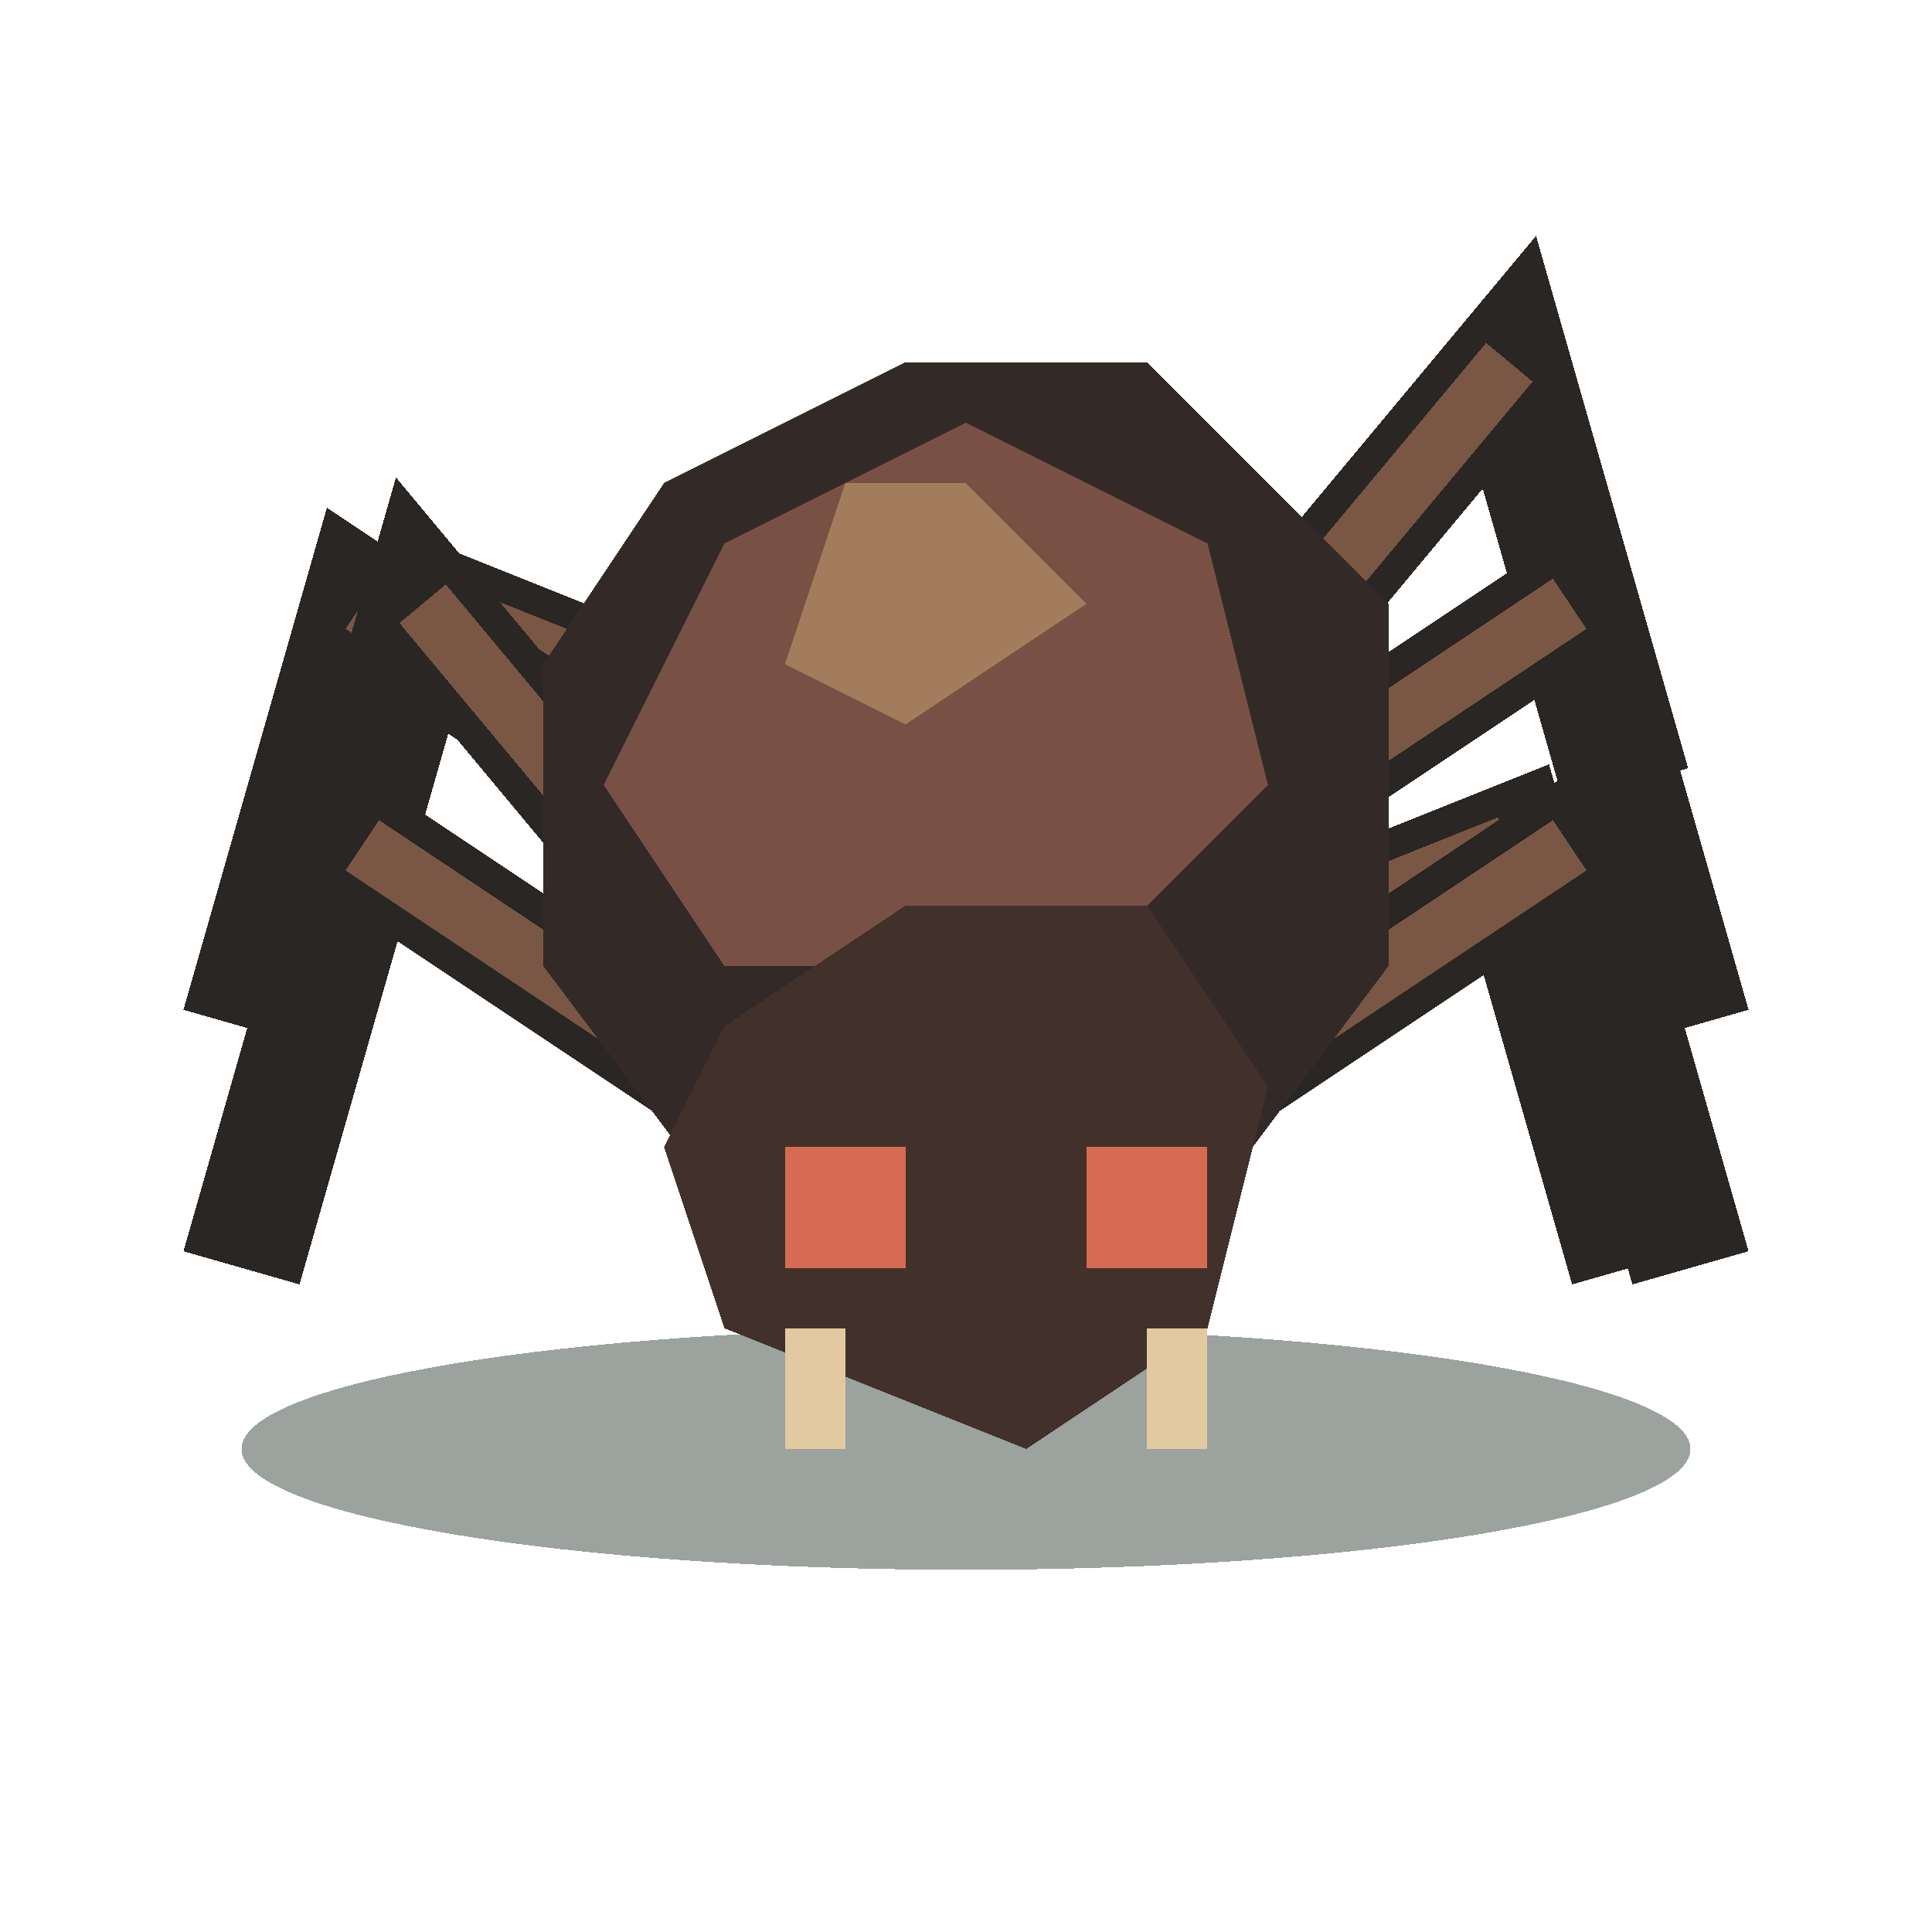
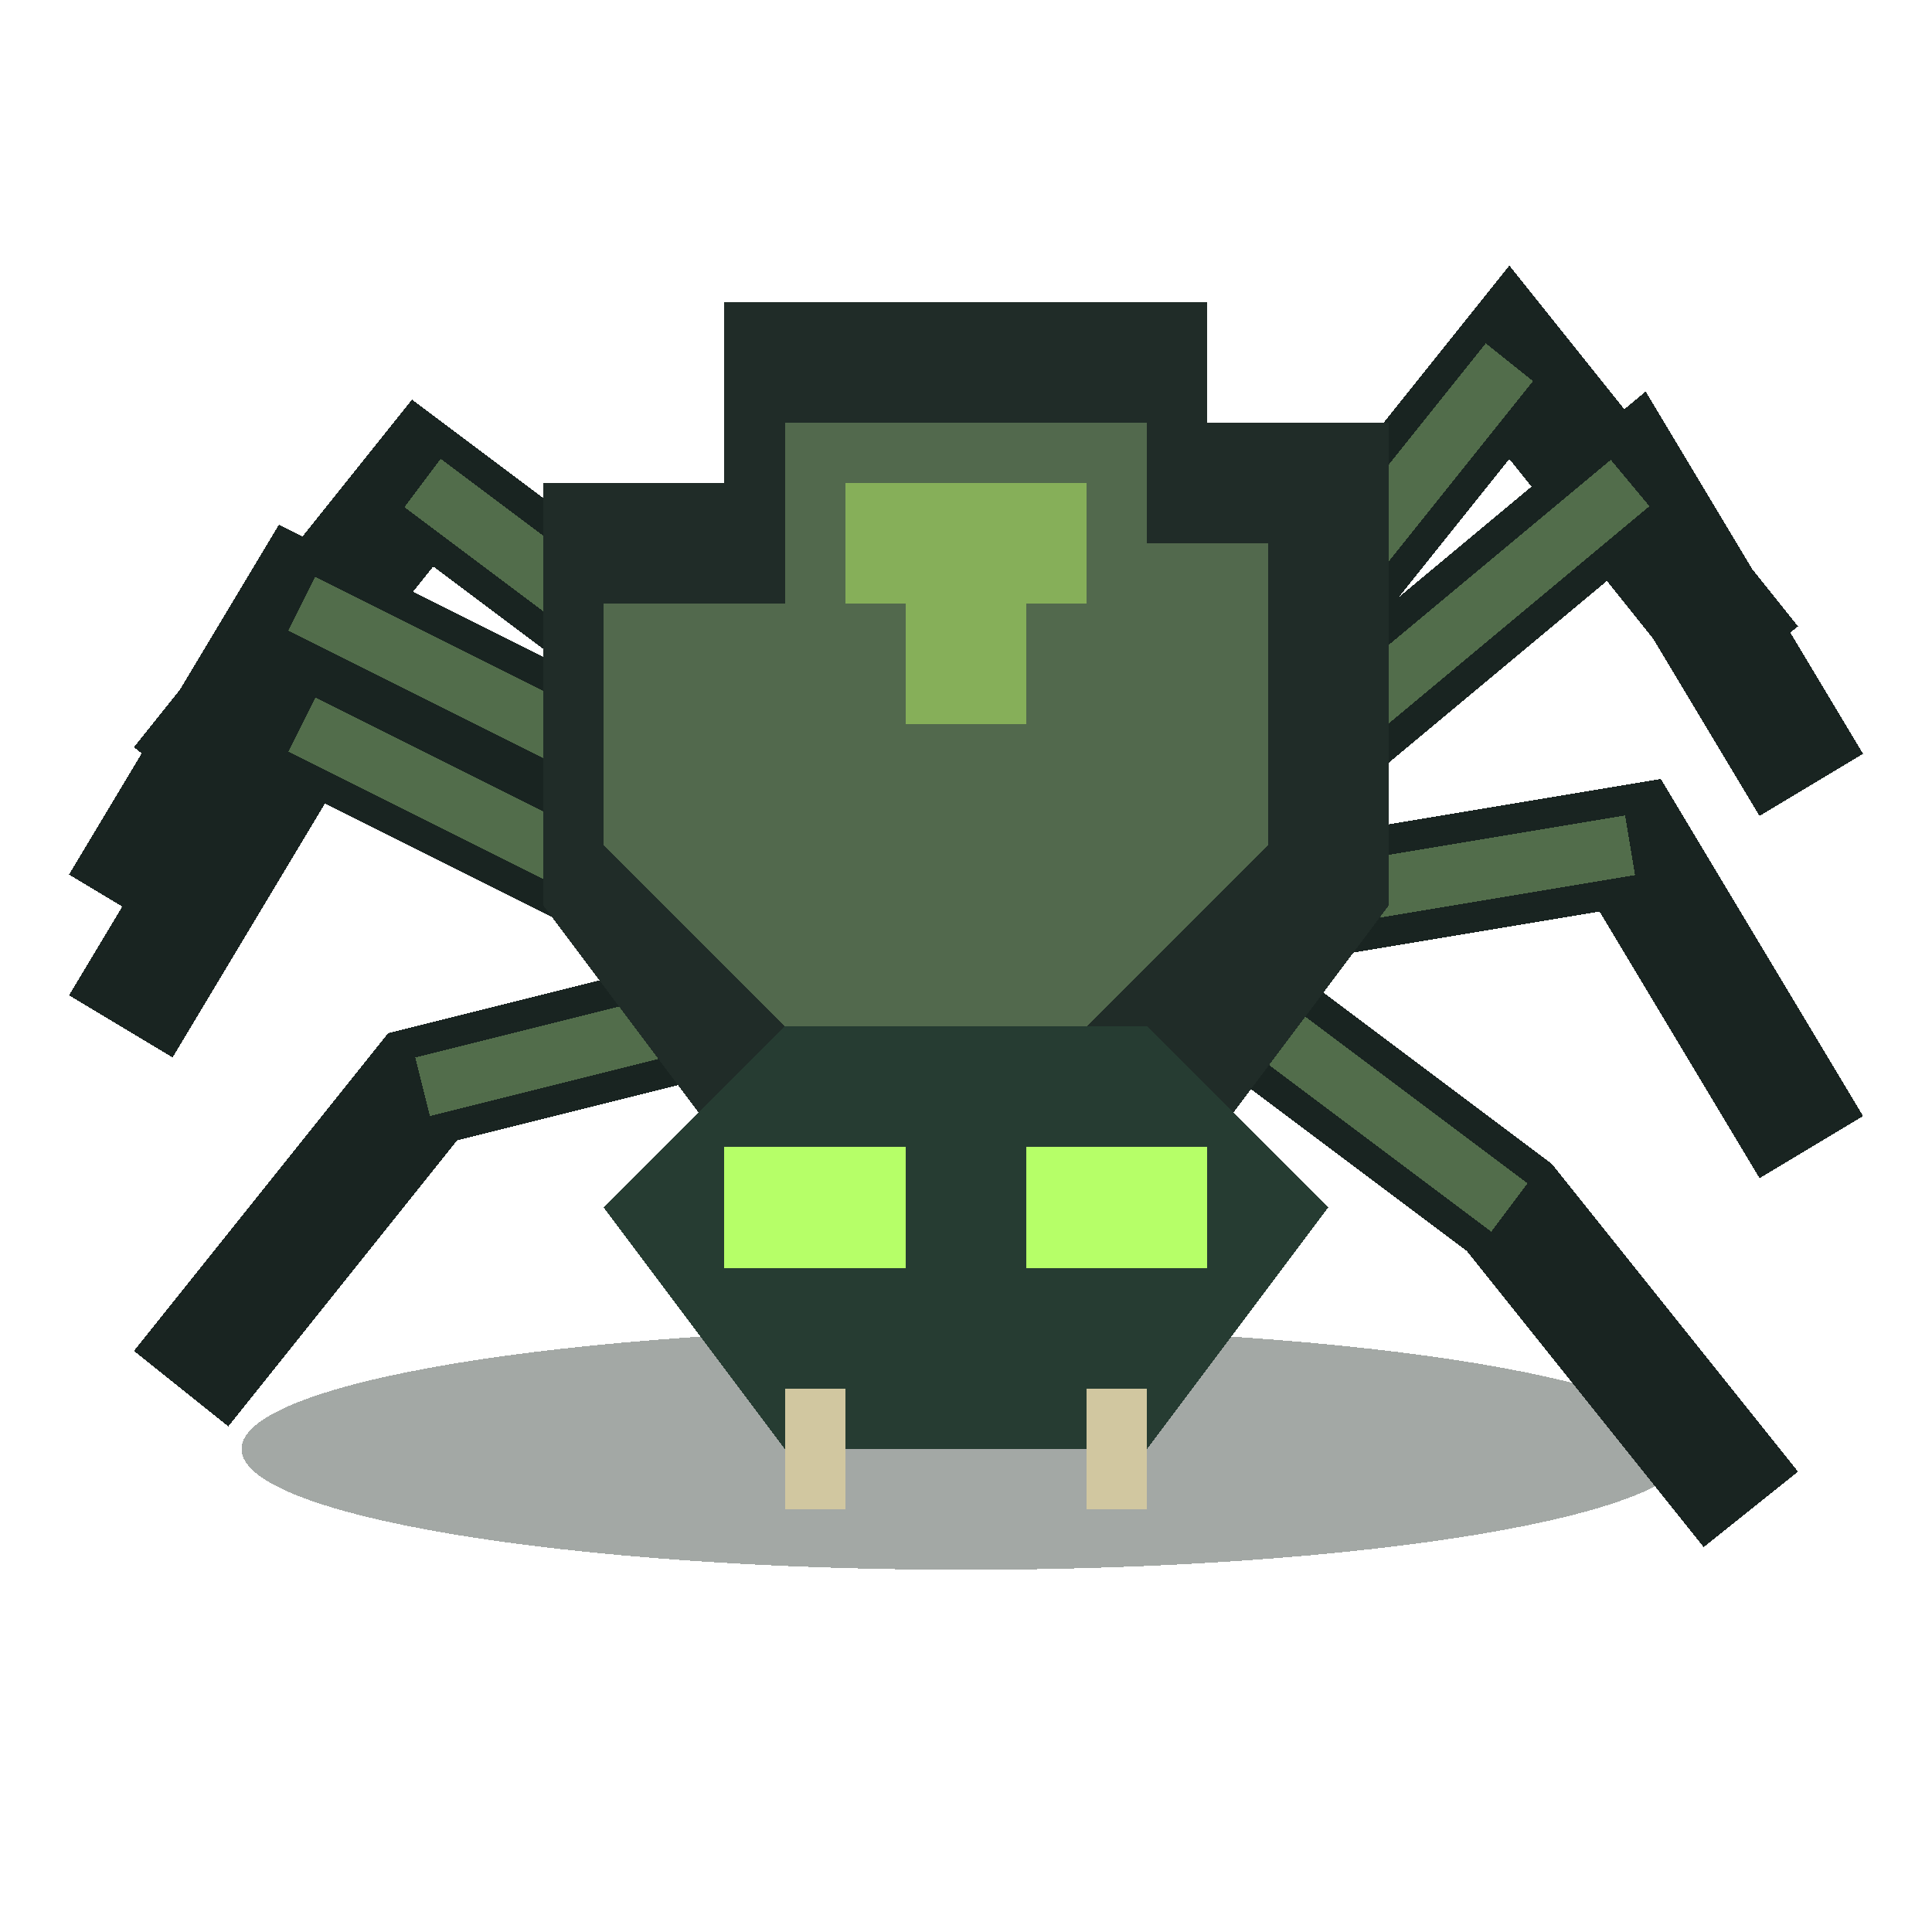
<svg xmlns="http://www.w3.org/2000/svg" width="64" height="64" viewBox="0 0 32 32" shape-rendering="crispEdges">
-   <ellipse cx="16" cy="24" rx="12" ry="2" fill="#233128" opacity=".45" />
-   <path d="M12 12L7 10L5 17" stroke="#292623" stroke-width="2" fill="none" />
-   <path d="M12 12L7 10" stroke="#795744" stroke-width="1" fill="none" />
-   <path d="M12 14L6 10L4 17" stroke="#292623" stroke-width="2" fill="none" />
-   <path d="M12 14L6 10" stroke="#795744" stroke-width="1" fill="none" />
-   <path d="M12 16L7 10L5 17" stroke="#292623" stroke-width="2" fill="none" />
-   <path d="M12 16L7 10" stroke="#795744" stroke-width="1" fill="none" />
-   <path d="M12 18L6 14L4 21" stroke="#292623" stroke-width="2" fill="none" />
-   <path d="M12 18L6 14" stroke="#795744" stroke-width="1" fill="none" />
-   <path d="M20 12L25 6L27 13" stroke="#292623" stroke-width="2" fill="none" />
-   <path d="M20 12L25 6" stroke="#795744" stroke-width="1" fill="none" />
-   <path d="M20 14L26 10L28 17" stroke="#292623" stroke-width="2" fill="none" />
-   <path d="M20 14L26 10" stroke="#795744" stroke-width="1" fill="none" />
-   <path d="M20 16L25 14L27 21" stroke="#292623" stroke-width="2" fill="none" />
-   <path d="M20 16L25 14" stroke="#795744" stroke-width="1" fill="none" />
-   <path d="M20 18L26 14L28 21" stroke="#292623" stroke-width="2" fill="none" />
-   <path d="M20 18L26 14" stroke="#795744" stroke-width="1" fill="none" />
-   <path d="M11 8L15 6H19L23 10V16L20 20H12L9 16V11Z" fill="#332a28" />
-   <path d="M12 9L16 7L20 9L21 13L18 16H12L10 13Z" fill="#785044" />
-   <path d="M14 8L16 8L18 10L15 12L13 11Z" fill="#a27c5d" />
-   <path d="M12 17L15 15H19L21 18L20 22L17 24L12 22L11 19Z" fill="#42312b" />
-   <rect x="13" y="19" width="2" height="2" fill="#d76a53" />
-   <rect x="18" y="19" width="2" height="2" fill="#d76a53" />
-   <rect x="13" y="22" width="1" height="2" fill="#e3c9a0" />
-   <rect x="19" y="22" width="1" height="2" fill="#e3c9a0" />
+   <ellipse cx="16" cy="24" rx="12" ry="2" fill="#18251d" opacity=".4" />
+   <path d="M11 11L7 8L3 13" stroke="#192421" stroke-width="2" fill="none" />
+   <path d="M11 11L7 8" stroke="#526d4b" stroke-width="1" fill="none" />
+   <path d="M11 13L5 10L2 15" stroke="#192421" stroke-width="2" fill="none" />
+   <path d="M11 13L5 10" stroke="#526d4b" stroke-width="1" fill="none" />
+   <path d="M11 15L5 12L2 17" stroke="#192421" stroke-width="2" fill="none" />
+   <path d="M11 15L5 12" stroke="#526d4b" stroke-width="1" fill="none" />
+   <path d="M11 17L7 18L3 23" stroke="#192421" stroke-width="2" fill="none" />
+   <path d="M11 17L7 18" stroke="#526d4b" stroke-width="1" fill="none" />
+   <path d="M21 11L25 6L29 11" stroke="#192421" stroke-width="2" fill="none" />
+   <path d="M21 11L25 6" stroke="#526d4b" stroke-width="1" fill="none" />
+   <path d="M21 13L27 8L30 13" stroke="#192421" stroke-width="2" fill="none" />
+   <path d="M21 13L27 8" stroke="#526d4b" stroke-width="1" fill="none" />
+   <path d="M21 15L27 14L30 19" stroke="#192421" stroke-width="2" fill="none" />
+   <path d="M21 15L27 14" stroke="#526d4b" stroke-width="1" fill="none" />
+   <path d="M21 17L25 20L29 25" stroke="#192421" stroke-width="2" fill="none" />
+   <path d="M21 17L25 20" stroke="#526d4b" stroke-width="1" fill="none" />
+   <path fill="#202c28" d="M12 5h8v2h3v8l-3 4h-8l-3-4V8h3z" />
+   <path fill="#52694d" d="M13 7h6v2h2v5l-3 3h-5l-3-3V10h3z" />
+   <path fill="#86af59" d="M14 8h4v2h-1v2h-2v-2h-1z" />
+   <path fill="#263c32" d="M13 17h6l3 3-3 4h-6l-3-4z" />
+   <path fill="#b6ff68" d="M12 19h3v2h-3zM17 19h3v2h-3z" />
+   <path fill="#d1c7a0" d="M13 23h1v2h-1zM18 23h1v2h-1z" />
</svg>
